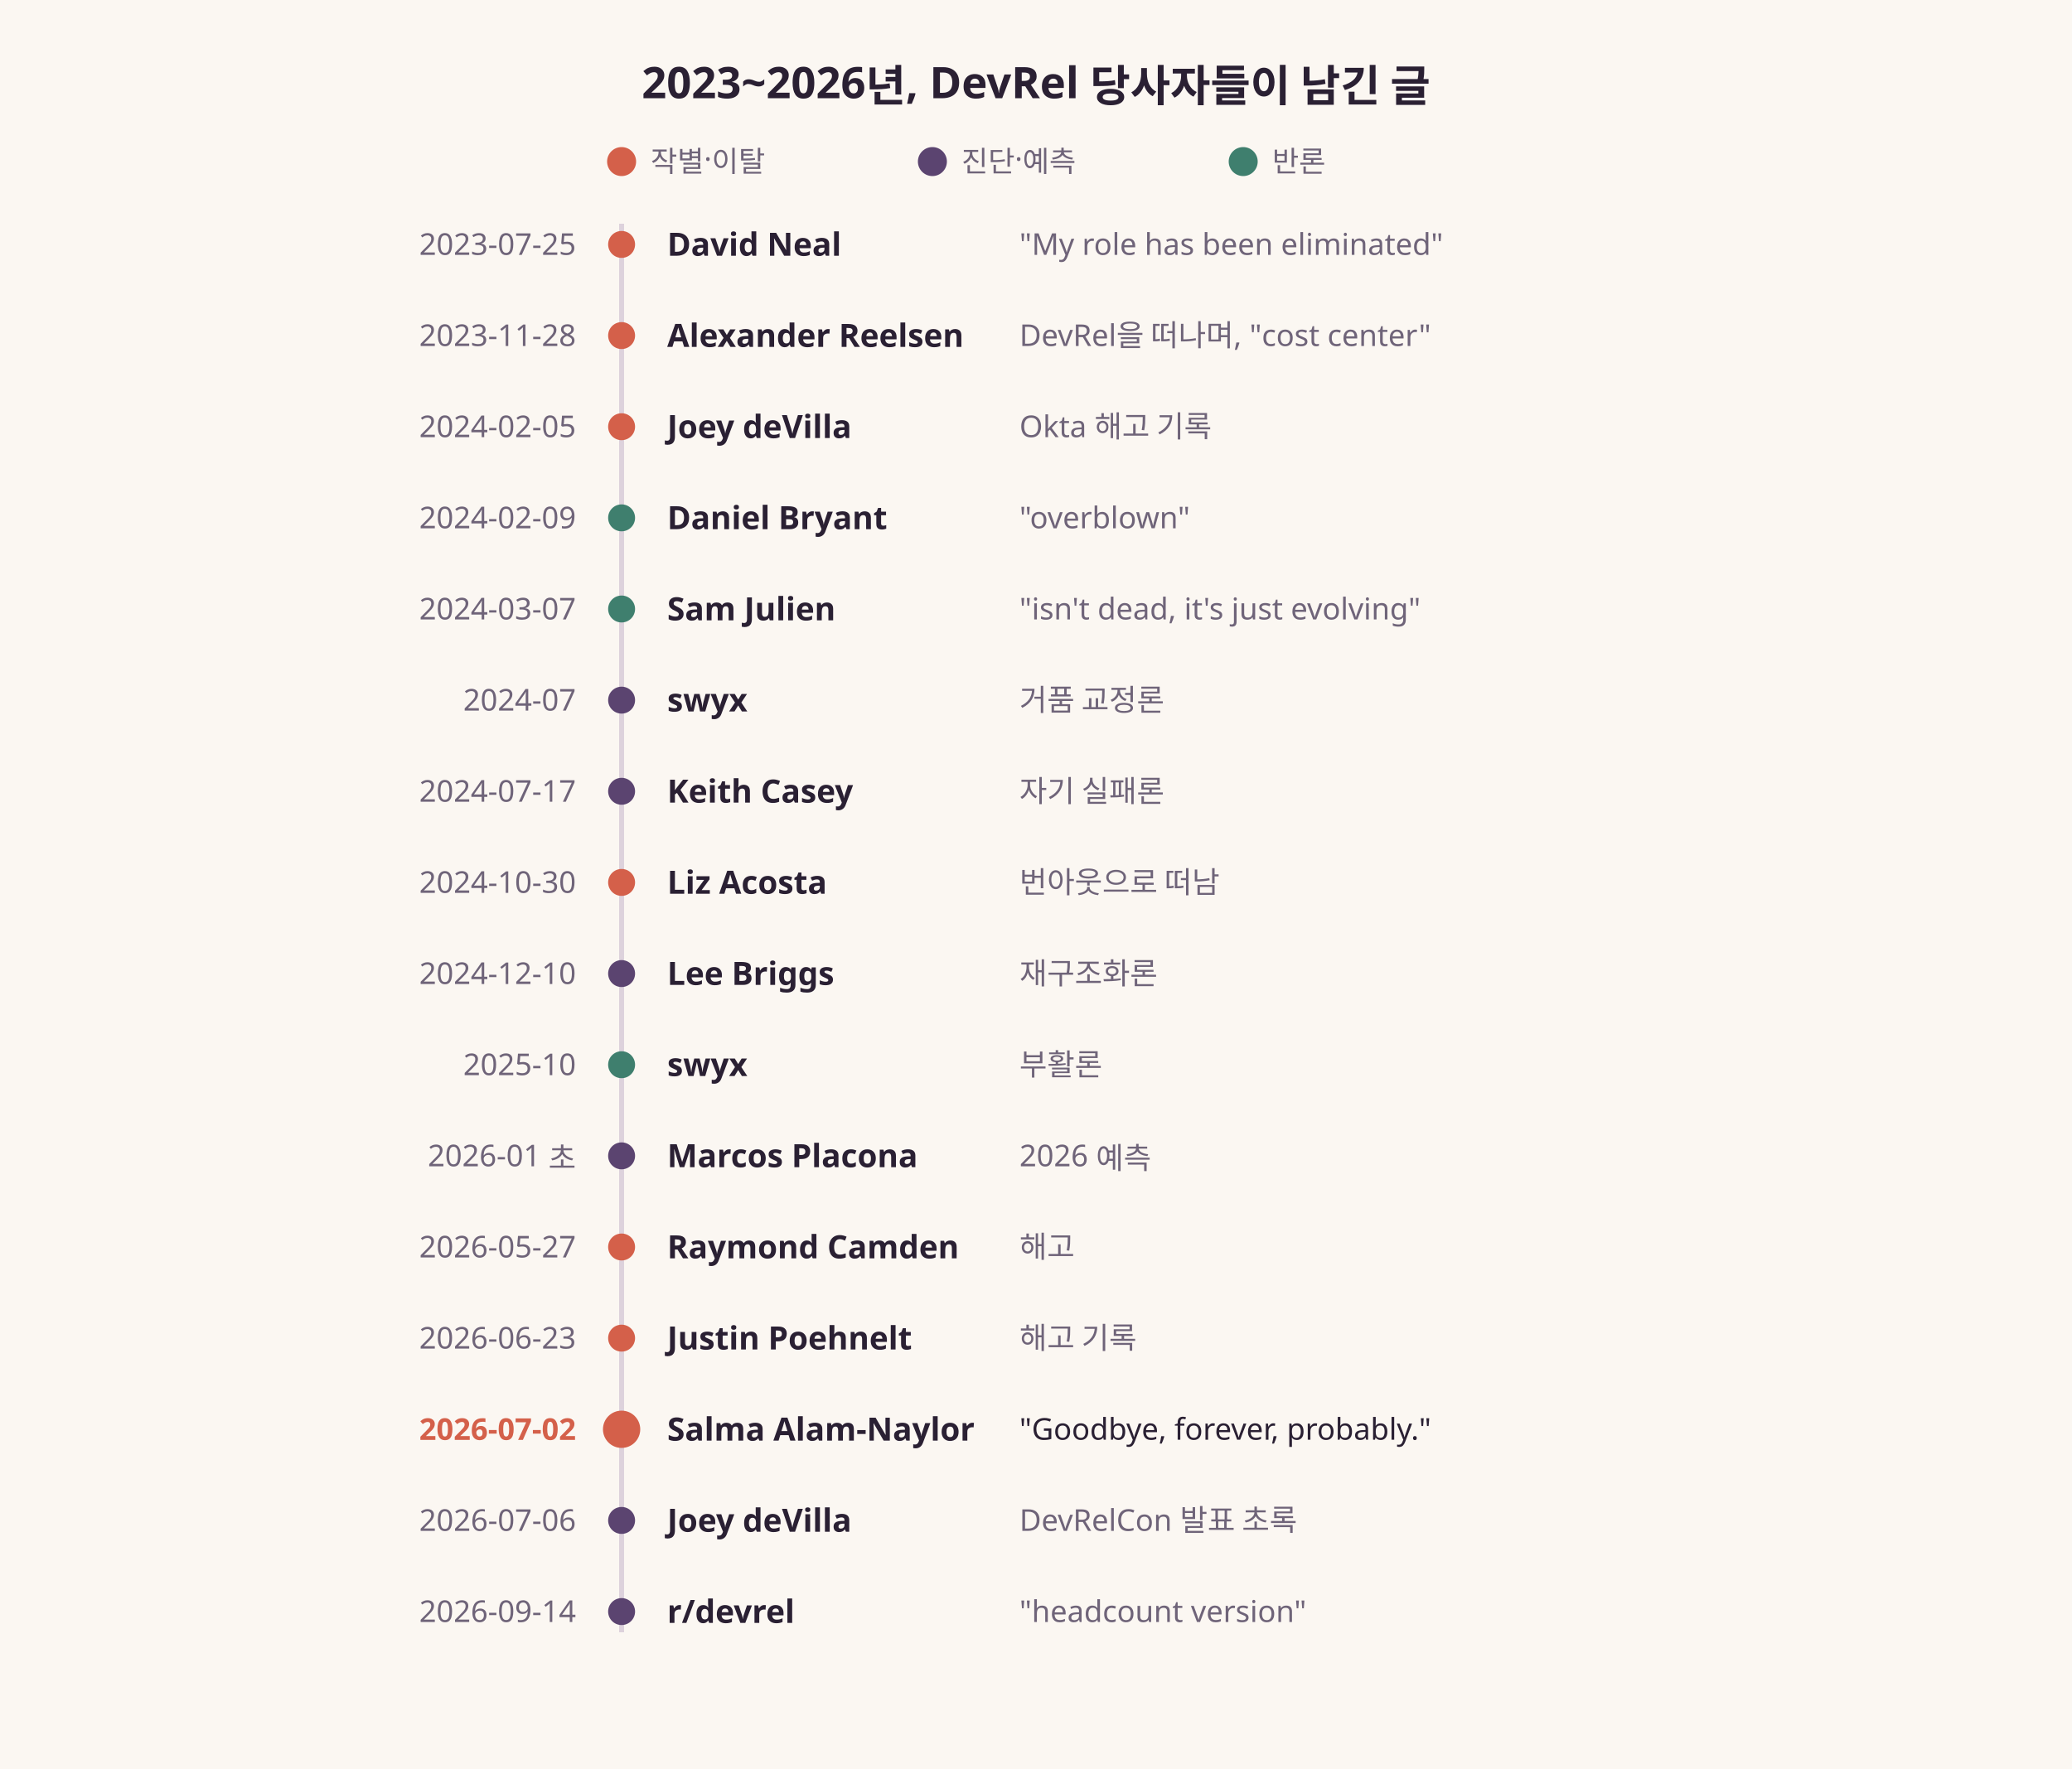
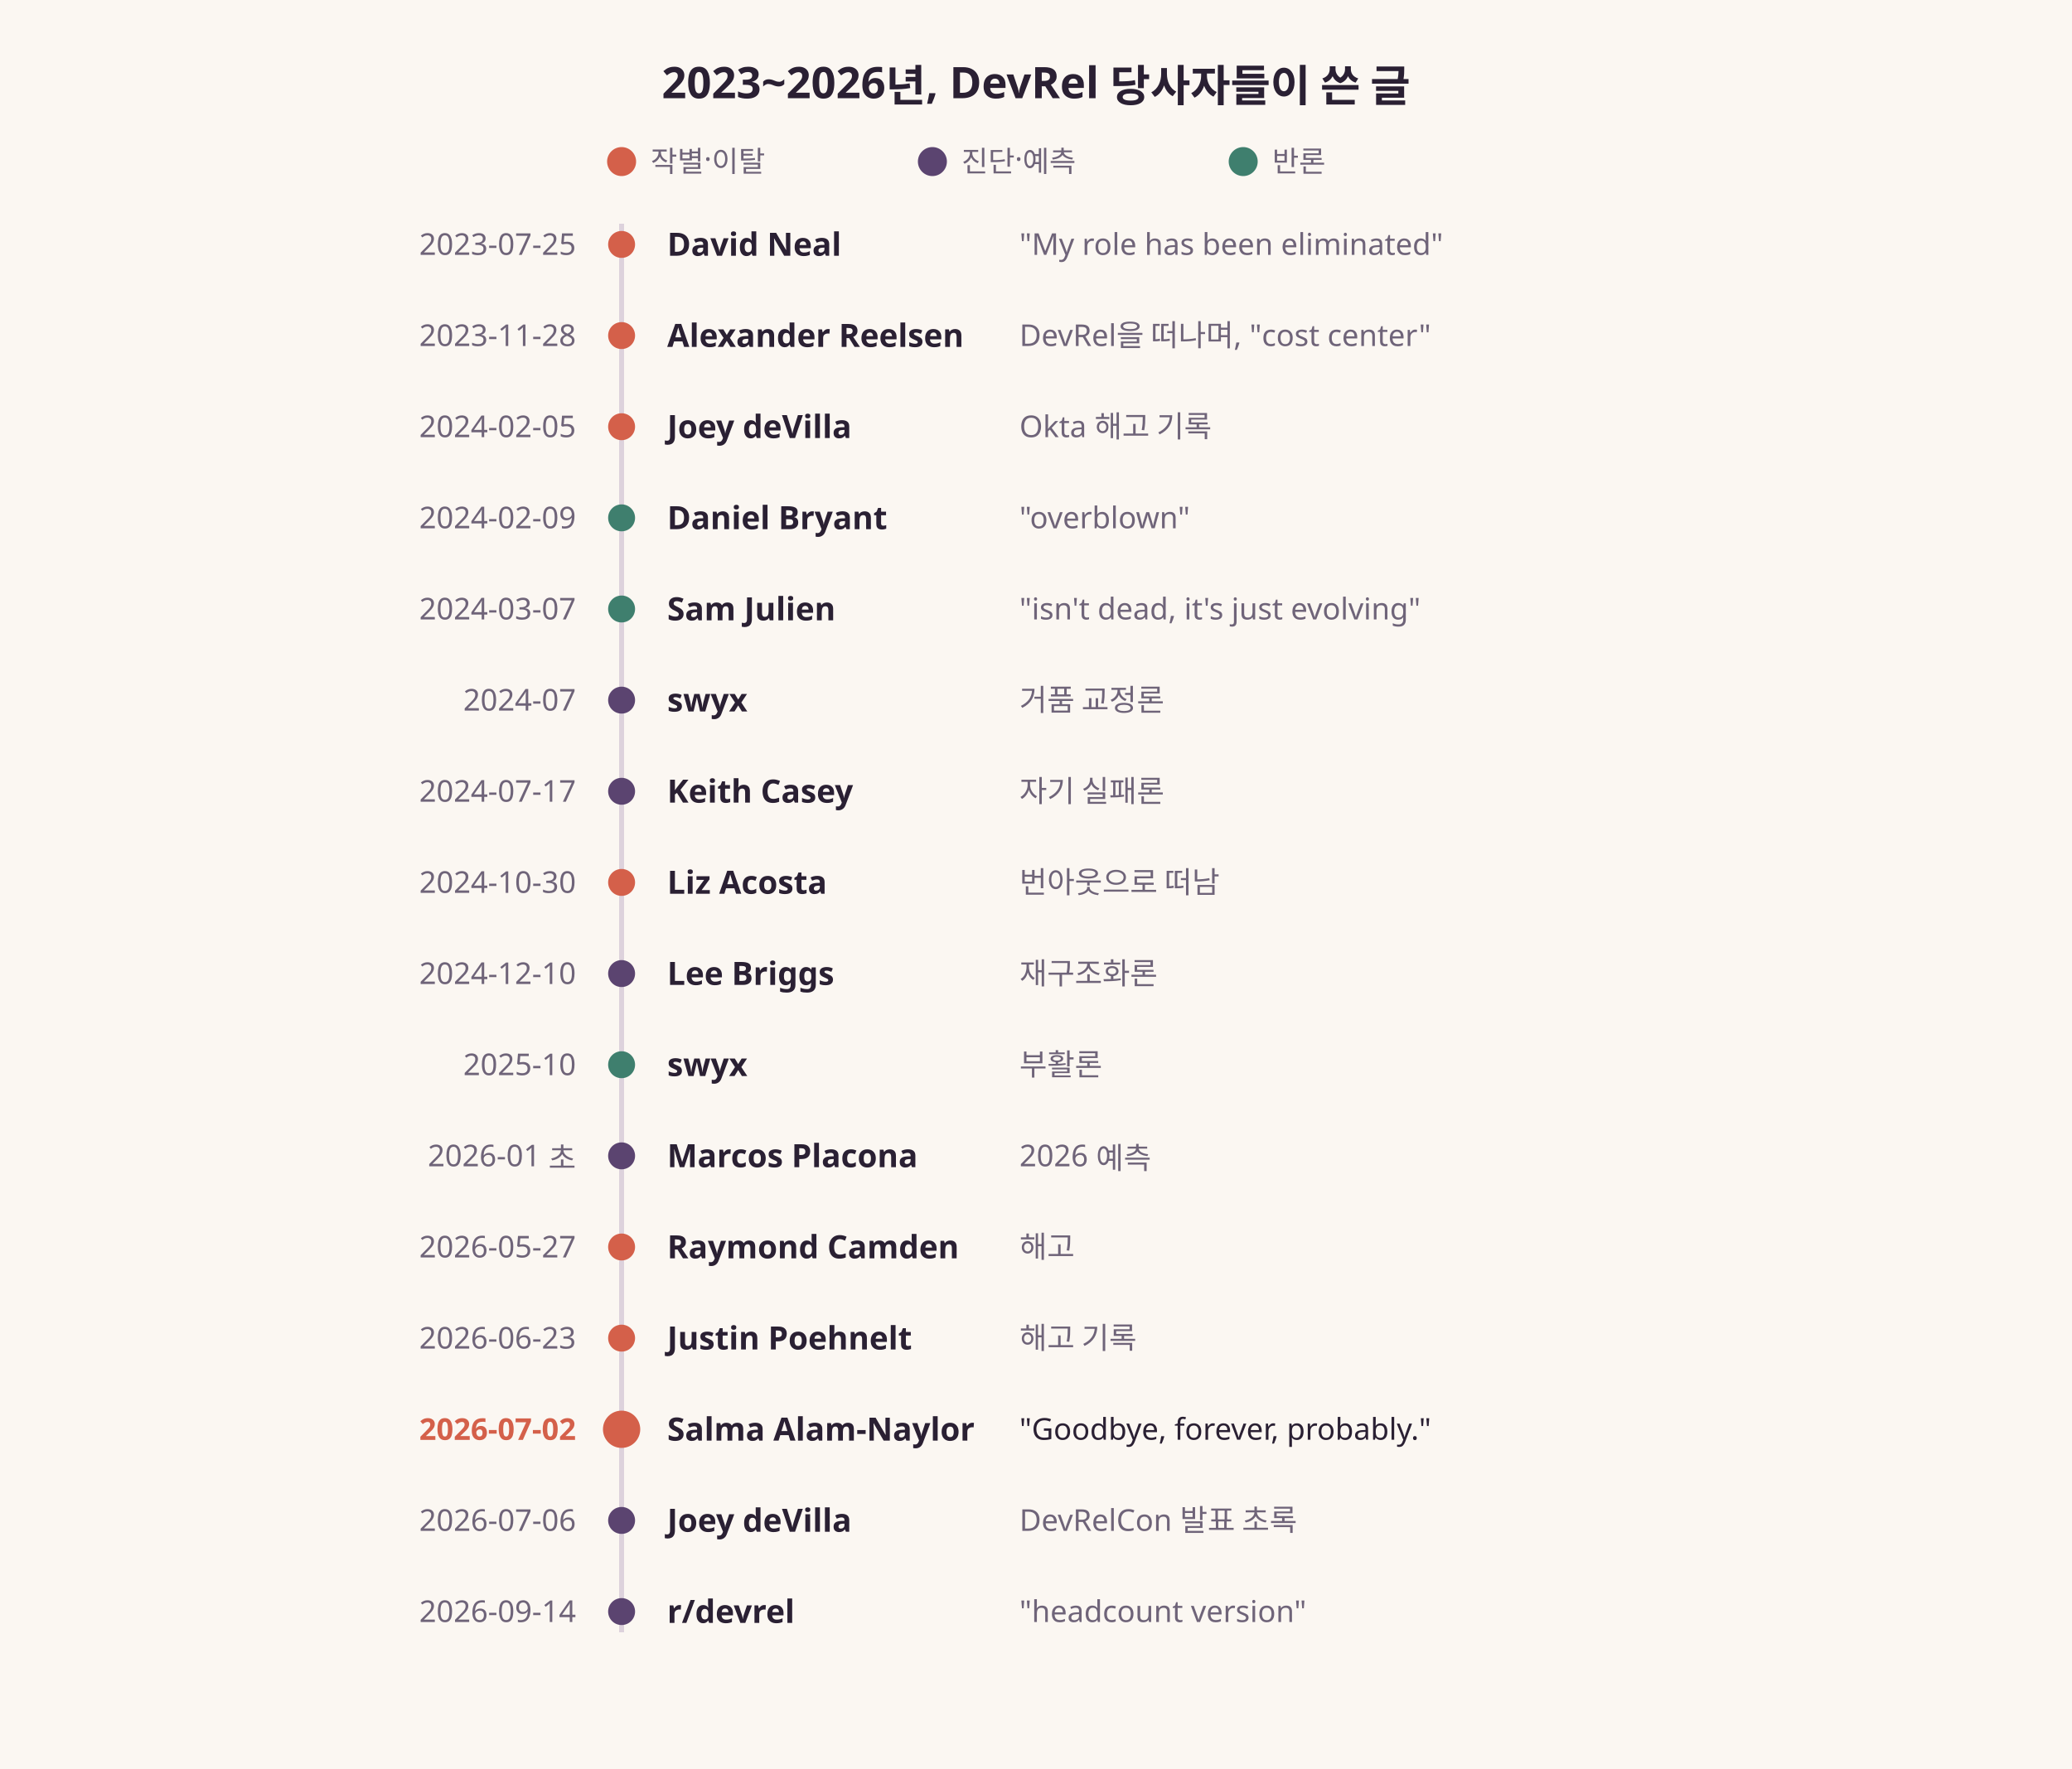
- <svg xmlns="http://www.w3.org/2000/svg" viewBox="0 0 1000 854" role="img" aria-label="2023~2026년 DevRel 당사자들이 남긴 글" font-family="Pretendard,'Apple SD Gothic Neo','Noto Sans KR',sans-serif">
+ <svg xmlns="http://www.w3.org/2000/svg" viewBox="0 0 1000 854" role="img" aria-label="2023~2026년 DevRel 당사자들이 쓴 글" font-family="Pretendard,'Apple SD Gothic Neo','Noto Sans KR',sans-serif">
  <defs>
    <marker id="mi" viewBox="0 0 10 10" refX="9" refY="5" markerWidth="7" markerHeight="7" orient="auto-start-reverse">
      <path d="M0,0L10,5L0,10z" fill="#2a2033" />
    </marker>
    <marker id="mc" viewBox="0 0 10 10" refX="9" refY="5" markerWidth="8" markerHeight="8" orient="auto-start-reverse">
      <path d="M0,0L10,5L0,10z" fill="#d4604a" />
    </marker>
  </defs>
  <rect width="1000" height="854" fill="#fbf7f2" />
  <text fill="#2a2033" font-size="21" font-weight="700" text-anchor="middle" dominant-baseline="middle">
-     <tspan x="500.0" y="40.0">2023~2026년, DevRel 당사자들이 남긴 글</tspan>
+     <tspan x="500.0" y="40.0">2023~2026년, DevRel 당사자들이 쓴 글</tspan>
  </text>
  <circle cx="300" cy="78" r="7" fill="#d4604a" />
  <text fill="#6f6479" font-size="14" font-weight="400" text-anchor="start" dominant-baseline="middle">
    <tspan x="314.0" y="78.0">작별·이탈</tspan>
  </text>
  <circle cx="450" cy="78" r="7" fill="#5b4470" />
  <text fill="#6f6479" font-size="14" font-weight="400" text-anchor="start" dominant-baseline="middle">
    <tspan x="464.0" y="78.0">진단·예측</tspan>
  </text>
  <circle cx="600" cy="78" r="7" fill="#3f7f6e" />
  <text fill="#6f6479" font-size="14" font-weight="400" text-anchor="start" dominant-baseline="middle">
    <tspan x="614.0" y="78.0">반론</tspan>
  </text>
  <line x1="300" y1="108" x2="300" y2="788" stroke="#ddd2dc" stroke-width="2.4" />
  <circle cx="300" cy="118" r="6.5" fill="#d4604a" />
  <text fill="#6f6479" font-size="14.5" font-weight="400" text-anchor="end" dominant-baseline="middle">
    <tspan x="278.0" y="118.0">2023-07-25</tspan>
  </text>
  <text fill="#2a2033" font-size="15.5" font-weight="700" text-anchor="start" dominant-baseline="middle">
    <tspan x="322.0" y="118.0">David Neal</tspan>
  </text>
  <text fill="#6f6479" font-size="14.5" font-weight="400" text-anchor="start" dominant-baseline="middle">
    <tspan x="492.0" y="118.0">"My role has been eliminated"</tspan>
  </text>
  <circle cx="300" cy="162" r="6.5" fill="#d4604a" />
  <text fill="#6f6479" font-size="14.5" font-weight="400" text-anchor="end" dominant-baseline="middle">
    <tspan x="278.0" y="162.0">2023-11-28</tspan>
  </text>
  <text fill="#2a2033" font-size="15.5" font-weight="700" text-anchor="start" dominant-baseline="middle">
    <tspan x="322.0" y="162.0">Alexander Reelsen</tspan>
  </text>
  <text fill="#6f6479" font-size="14.5" font-weight="400" text-anchor="start" dominant-baseline="middle">
    <tspan x="492.0" y="162.0">DevRel을 떠나며, "cost center"</tspan>
  </text>
  <circle cx="300" cy="206" r="6.5" fill="#d4604a" />
  <text fill="#6f6479" font-size="14.5" font-weight="400" text-anchor="end" dominant-baseline="middle">
    <tspan x="278.0" y="206.0">2024-02-05</tspan>
  </text>
  <text fill="#2a2033" font-size="15.5" font-weight="700" text-anchor="start" dominant-baseline="middle">
    <tspan x="322.0" y="206.0">Joey deVilla</tspan>
  </text>
  <text fill="#6f6479" font-size="14.5" font-weight="400" text-anchor="start" dominant-baseline="middle">
    <tspan x="492.0" y="206.0">Okta 해고 기록</tspan>
  </text>
  <circle cx="300" cy="250" r="6.5" fill="#3f7f6e" />
  <text fill="#6f6479" font-size="14.5" font-weight="400" text-anchor="end" dominant-baseline="middle">
    <tspan x="278.0" y="250.0">2024-02-09</tspan>
  </text>
  <text fill="#2a2033" font-size="15.5" font-weight="700" text-anchor="start" dominant-baseline="middle">
    <tspan x="322.0" y="250.0">Daniel Bryant</tspan>
  </text>
  <text fill="#6f6479" font-size="14.5" font-weight="400" text-anchor="start" dominant-baseline="middle">
    <tspan x="492.0" y="250.0">"overblown"</tspan>
  </text>
  <circle cx="300" cy="294" r="6.5" fill="#3f7f6e" />
  <text fill="#6f6479" font-size="14.5" font-weight="400" text-anchor="end" dominant-baseline="middle">
    <tspan x="278.0" y="294.0">2024-03-07</tspan>
  </text>
  <text fill="#2a2033" font-size="15.5" font-weight="700" text-anchor="start" dominant-baseline="middle">
    <tspan x="322.0" y="294.0">Sam Julien</tspan>
  </text>
  <text fill="#6f6479" font-size="14.5" font-weight="400" text-anchor="start" dominant-baseline="middle">
    <tspan x="492.0" y="294.0">"isn't dead, it's just evolving"</tspan>
  </text>
  <circle cx="300" cy="338" r="6.5" fill="#5b4470" />
  <text fill="#6f6479" font-size="14.5" font-weight="400" text-anchor="end" dominant-baseline="middle">
    <tspan x="278.0" y="338.0">2024-07</tspan>
  </text>
  <text fill="#2a2033" font-size="15.5" font-weight="700" text-anchor="start" dominant-baseline="middle">
    <tspan x="322.0" y="338.0">swyx</tspan>
  </text>
  <text fill="#6f6479" font-size="14.5" font-weight="400" text-anchor="start" dominant-baseline="middle">
    <tspan x="492.0" y="338.0">거품 교정론</tspan>
  </text>
  <circle cx="300" cy="382" r="6.5" fill="#5b4470" />
  <text fill="#6f6479" font-size="14.5" font-weight="400" text-anchor="end" dominant-baseline="middle">
    <tspan x="278.0" y="382.0">2024-07-17</tspan>
  </text>
  <text fill="#2a2033" font-size="15.5" font-weight="700" text-anchor="start" dominant-baseline="middle">
    <tspan x="322.0" y="382.0">Keith Casey</tspan>
  </text>
  <text fill="#6f6479" font-size="14.5" font-weight="400" text-anchor="start" dominant-baseline="middle">
    <tspan x="492.0" y="382.0">자기 실패론</tspan>
  </text>
  <circle cx="300" cy="426" r="6.5" fill="#d4604a" />
  <text fill="#6f6479" font-size="14.5" font-weight="400" text-anchor="end" dominant-baseline="middle">
    <tspan x="278.0" y="426.0">2024-10-30</tspan>
  </text>
  <text fill="#2a2033" font-size="15.5" font-weight="700" text-anchor="start" dominant-baseline="middle">
    <tspan x="322.0" y="426.0">Liz Acosta</tspan>
  </text>
  <text fill="#6f6479" font-size="14.5" font-weight="400" text-anchor="start" dominant-baseline="middle">
    <tspan x="492.0" y="426.0">번아웃으로 떠남</tspan>
  </text>
  <circle cx="300" cy="470" r="6.5" fill="#5b4470" />
  <text fill="#6f6479" font-size="14.5" font-weight="400" text-anchor="end" dominant-baseline="middle">
    <tspan x="278.0" y="470.0">2024-12-10</tspan>
  </text>
  <text fill="#2a2033" font-size="15.5" font-weight="700" text-anchor="start" dominant-baseline="middle">
    <tspan x="322.0" y="470.0">Lee Briggs</tspan>
  </text>
  <text fill="#6f6479" font-size="14.5" font-weight="400" text-anchor="start" dominant-baseline="middle">
    <tspan x="492.0" y="470.0">재구조화론</tspan>
  </text>
  <circle cx="300" cy="514" r="6.5" fill="#3f7f6e" />
  <text fill="#6f6479" font-size="14.5" font-weight="400" text-anchor="end" dominant-baseline="middle">
    <tspan x="278.0" y="514.0">2025-10</tspan>
  </text>
  <text fill="#2a2033" font-size="15.5" font-weight="700" text-anchor="start" dominant-baseline="middle">
    <tspan x="322.0" y="514.0">swyx</tspan>
  </text>
  <text fill="#6f6479" font-size="14.5" font-weight="400" text-anchor="start" dominant-baseline="middle">
    <tspan x="492.0" y="514.0">부활론</tspan>
  </text>
  <circle cx="300" cy="558" r="6.5" fill="#5b4470" />
  <text fill="#6f6479" font-size="14.5" font-weight="400" text-anchor="end" dominant-baseline="middle">
    <tspan x="278.0" y="558.0">2026-01 초</tspan>
  </text>
  <text fill="#2a2033" font-size="15.5" font-weight="700" text-anchor="start" dominant-baseline="middle">
    <tspan x="322.0" y="558.0">Marcos Placona</tspan>
  </text>
  <text fill="#6f6479" font-size="14.5" font-weight="400" text-anchor="start" dominant-baseline="middle">
    <tspan x="492.0" y="558.0">2026 예측</tspan>
  </text>
  <circle cx="300" cy="602" r="6.5" fill="#d4604a" />
  <text fill="#6f6479" font-size="14.5" font-weight="400" text-anchor="end" dominant-baseline="middle">
    <tspan x="278.0" y="602.0">2026-05-27</tspan>
  </text>
  <text fill="#2a2033" font-size="15.5" font-weight="700" text-anchor="start" dominant-baseline="middle">
    <tspan x="322.0" y="602.0">Raymond Camden</tspan>
  </text>
  <text fill="#6f6479" font-size="14.5" font-weight="400" text-anchor="start" dominant-baseline="middle">
    <tspan x="492.0" y="602.0">해고</tspan>
  </text>
  <circle cx="300" cy="646" r="6.5" fill="#d4604a" />
  <text fill="#6f6479" font-size="14.5" font-weight="400" text-anchor="end" dominant-baseline="middle">
    <tspan x="278.0" y="646.0">2026-06-23</tspan>
  </text>
  <text fill="#2a2033" font-size="15.5" font-weight="700" text-anchor="start" dominant-baseline="middle">
    <tspan x="322.0" y="646.0">Justin Poehnelt</tspan>
  </text>
  <text fill="#6f6479" font-size="14.5" font-weight="400" text-anchor="start" dominant-baseline="middle">
    <tspan x="492.0" y="646.0">해고 기록</tspan>
  </text>
  <circle cx="300" cy="690" r="9" fill="#d4604a" />
  <text fill="#d4604a" font-size="14.5" font-weight="700" text-anchor="end" dominant-baseline="middle">
    <tspan x="278.0" y="690.0">2026-07-02</tspan>
  </text>
  <text fill="#2a2033" font-size="15.5" font-weight="700" text-anchor="start" dominant-baseline="middle">
    <tspan x="322.0" y="690.0">Salma Alam-Naylor</tspan>
  </text>
  <text fill="#2a2033" font-size="14.5" font-weight="400" text-anchor="start" dominant-baseline="middle">
    <tspan x="492.0" y="690.0">"Goodbye, forever, probably."</tspan>
  </text>
  <circle cx="300" cy="734" r="6.5" fill="#5b4470" />
  <text fill="#6f6479" font-size="14.5" font-weight="400" text-anchor="end" dominant-baseline="middle">
    <tspan x="278.0" y="734.0">2026-07-06</tspan>
  </text>
  <text fill="#2a2033" font-size="15.5" font-weight="700" text-anchor="start" dominant-baseline="middle">
    <tspan x="322.0" y="734.0">Joey deVilla</tspan>
  </text>
  <text fill="#6f6479" font-size="14.5" font-weight="400" text-anchor="start" dominant-baseline="middle">
    <tspan x="492.0" y="734.0">DevRelCon 발표 초록</tspan>
  </text>
  <circle cx="300" cy="778" r="6.5" fill="#5b4470" />
  <text fill="#6f6479" font-size="14.5" font-weight="400" text-anchor="end" dominant-baseline="middle">
    <tspan x="278.0" y="778.0">2026-09-14</tspan>
  </text>
  <text fill="#2a2033" font-size="15.5" font-weight="700" text-anchor="start" dominant-baseline="middle">
    <tspan x="322.0" y="778.0">r/devrel</tspan>
  </text>
  <text fill="#6f6479" font-size="14.5" font-weight="400" text-anchor="start" dominant-baseline="middle">
    <tspan x="492.0" y="778.0">"headcount version"</tspan>
  </text>
</svg>
